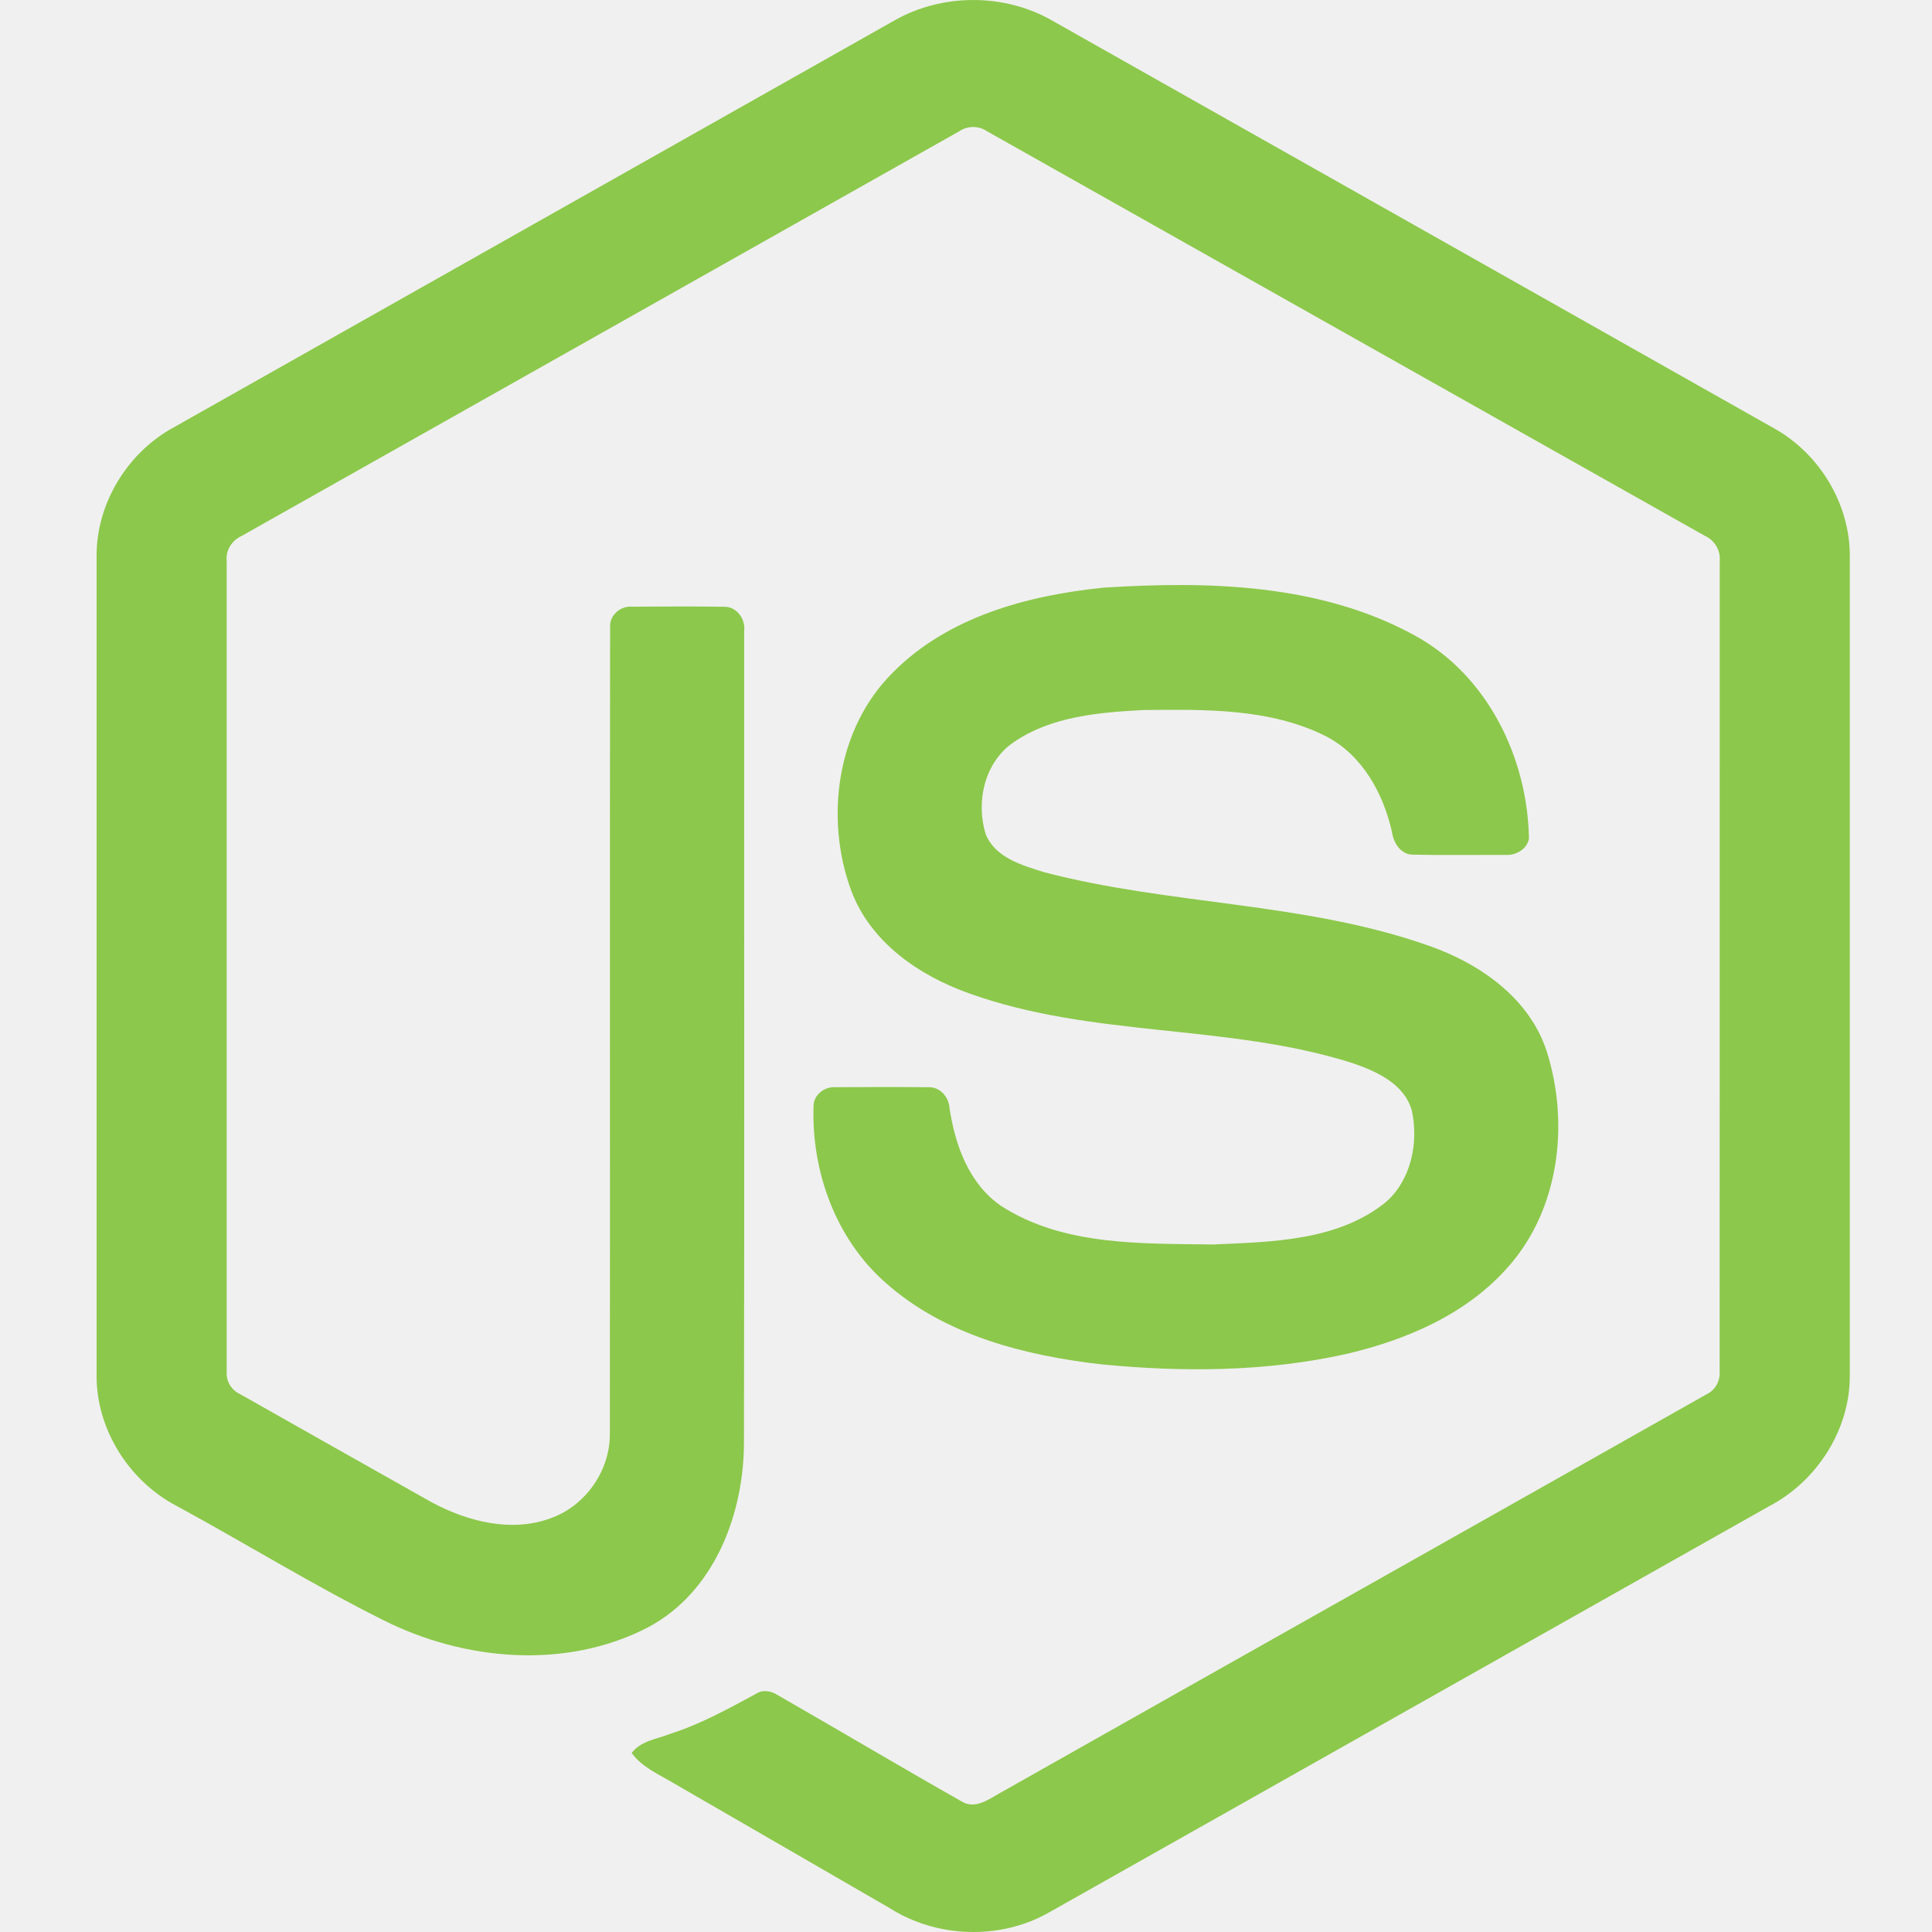
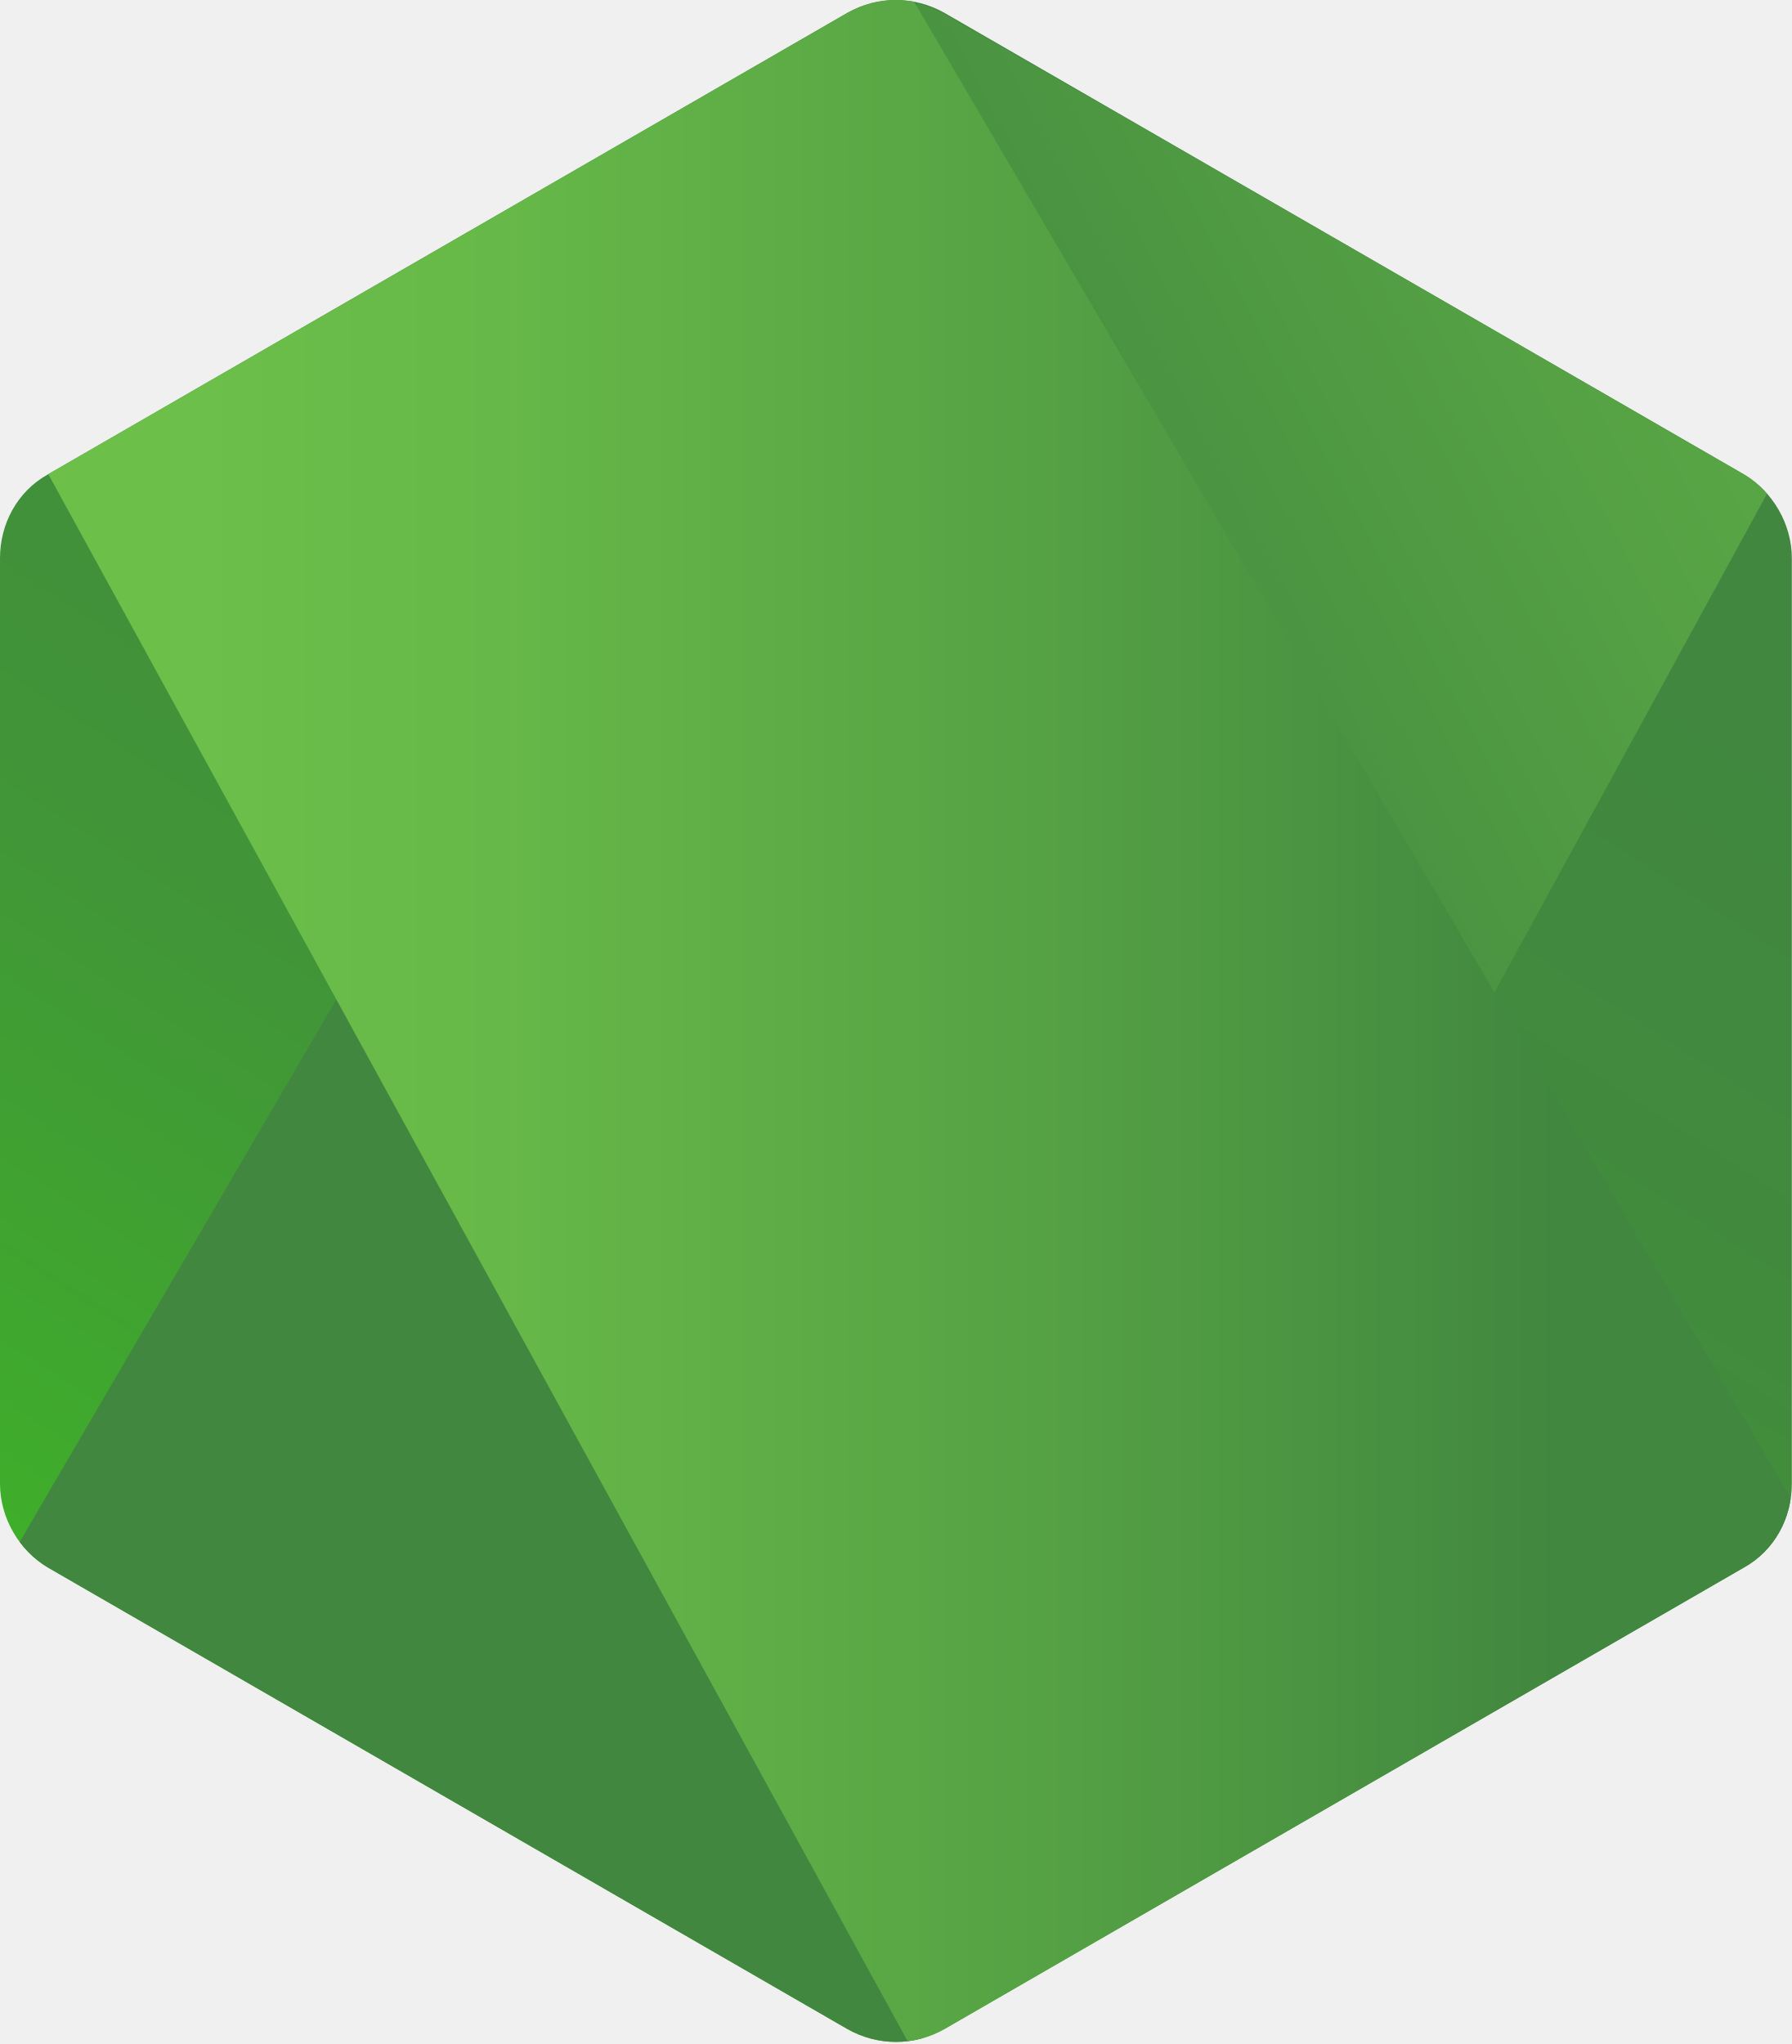
- <svg xmlns="http://www.w3.org/2000/svg" width="100" height="100" viewBox="0 0 100 100" fill="none">
-   <path d="M46.279 1.068C48.758 -0.352 51.988 -0.358 54.465 1.068C66.929 8.11 79.396 15.142 91.858 22.189C94.201 23.509 95.769 26.117 95.745 28.818V71.189C95.763 74.001 94.04 76.672 91.567 77.963C79.145 84.966 66.728 91.979 54.308 98.982C51.777 100.429 48.483 100.318 46.031 98.752C42.307 96.593 38.576 94.445 34.851 92.288C34.09 91.834 33.232 91.473 32.695 90.735C33.17 90.095 34.019 90.015 34.71 89.736C36.264 89.241 37.692 88.448 39.12 87.678C39.481 87.43 39.922 87.525 40.268 87.746C43.453 89.573 46.61 91.451 49.805 93.26C50.487 93.654 51.177 93.131 51.76 92.806C63.95 85.916 76.156 79.053 88.344 72.161C88.795 71.944 89.045 71.464 89.008 70.969C89.017 56.992 89.01 43.013 89.013 29.035C89.064 28.474 88.74 27.958 88.232 27.728C75.852 20.756 63.479 13.774 51.102 6.801C50.887 6.653 50.633 6.574 50.373 6.574C50.113 6.573 49.859 6.652 49.644 6.798C37.266 13.774 24.895 20.763 12.518 27.734C12.012 27.964 11.673 28.472 11.733 29.035C11.735 43.013 11.733 56.992 11.733 70.972C11.712 71.213 11.765 71.455 11.885 71.665C12.005 71.876 12.187 72.044 12.406 72.148C15.709 74.021 19.016 75.881 22.322 77.747C24.183 78.75 26.47 79.345 28.521 78.577C30.331 77.928 31.6 76.081 31.566 74.159C31.583 60.263 31.557 46.365 31.579 32.471C31.533 31.855 32.118 31.345 32.718 31.403C34.305 31.392 35.895 31.382 37.481 31.407C38.144 31.392 38.6 32.056 38.518 32.678C38.511 46.662 38.535 60.646 38.507 74.629C38.511 78.356 36.98 82.411 33.533 84.235C29.286 86.435 24.037 85.968 19.842 83.859C16.21 82.046 12.744 79.906 9.176 77.964C6.697 76.681 4.983 74 5 71.189V28.818C4.974 26.061 6.604 23.405 9.021 22.105C21.442 15.095 33.86 8.08 46.279 1.068Z" fill="#8CC84B" />
-   <path d="M57.114 30.418C62.531 30.07 68.33 30.212 73.205 32.88C76.979 34.925 79.072 39.217 79.138 43.41C79.033 43.976 78.442 44.288 77.902 44.249C76.33 44.247 74.758 44.27 73.186 44.238C72.519 44.264 72.132 43.649 72.048 43.06C71.597 41.054 70.503 39.067 68.614 38.099C65.716 36.648 62.355 36.721 59.194 36.751C56.886 36.873 54.405 37.073 52.45 38.43C50.949 39.458 50.493 41.533 51.029 43.204C51.534 44.404 52.919 44.791 54.052 45.148C60.581 46.855 67.499 46.685 73.902 48.932C76.553 49.848 79.147 51.629 80.054 54.405C81.241 58.126 80.721 62.572 78.074 65.559C75.928 68.017 72.801 69.355 69.683 70.081C65.535 71.006 61.23 71.03 57.018 70.619C53.056 70.167 48.934 69.127 45.876 66.428C43.261 64.157 41.984 60.62 42.111 57.205C42.141 56.629 42.715 56.226 43.268 56.274C44.851 56.261 46.433 56.257 48.016 56.276C48.648 56.231 49.117 56.777 49.149 57.373C49.441 59.284 50.16 61.291 51.827 62.424C55.043 64.499 59.08 64.357 62.763 64.415C65.815 64.28 69.24 64.239 71.73 62.222C73.044 61.072 73.433 59.147 73.078 57.491C72.694 56.093 71.231 55.442 69.975 55.016C63.531 52.977 56.536 53.717 50.153 51.412C47.562 50.496 45.057 48.765 44.061 46.103C42.672 42.335 43.309 37.675 46.233 34.79C49.085 31.919 53.201 30.814 57.114 30.418V30.418Z" fill="#8CC84B" />
+ <svg xmlns="http://www.w3.org/2000/svg" xmlns:xlink="http://www.w3.org/1999/xlink" viewBox="0 0 256 292" width="256" height="292">
+   <defs>
+     <linearGradient id="a" x1="68.188%" x2="27.823%" y1="17.487%" y2="89.755%">
+       <stop offset="0%" stop-color="#41873F" />
+       <stop offset="32.88%" stop-color="#418B3D" />
+       <stop offset="63.52%" stop-color="#419637" />
+       <stop offset="93.19%" stop-color="#3FA92D" />
+       <stop offset="100%" stop-color="#3FAE2A" />
+     </linearGradient>
+     <linearGradient id="c" x1="43.277%" x2="159.245%" y1="55.169%" y2="-18.306%">
+       <stop offset="13.76%" stop-color="#41873F" />
+       <stop offset="40.32%" stop-color="#54A044" />
+       <stop offset="71.36%" stop-color="#66B848" />
+       <stop offset="90.81%" stop-color="#6CC04A" />
+     </linearGradient>
+     <linearGradient id="f" x1="-4.389%" x2="101.499%" y1="49.997%" y2="49.997%">
+       <stop offset="9.192%" stop-color="#6CC04A" />
+       <stop offset="28.64%" stop-color="#66B848" />
+       <stop offset="59.68%" stop-color="#54A044" />
+       <stop offset="86.24%" stop-color="#41873F" />
+     </linearGradient>
+     <path id="b" d="M134.923 1.832c-4.344-2.443-9.502-2.443-13.846 0L6.787 67.801C2.443 70.244 0 74.859 0 79.745v132.208c0 4.887 2.715 9.502 6.787 11.945l114.29 65.968c4.344 2.444 9.502 2.444 13.846 0l114.29-65.968c4.344-2.443 6.787-7.058 6.787-11.945V79.745c0-4.886-2.715-9.501-6.787-11.944L134.923 1.832Z" />
+     <path id="e" d="M134.923 1.832c-4.344-2.443-9.502-2.443-13.846 0L6.787 67.801C2.443 70.244 0 74.859 0 79.745v132.208c0 4.887 2.715 9.502 6.787 11.945l114.29 65.968c4.344 2.444 9.502 2.444 13.846 0l114.29-65.968c4.344-2.443 6.787-7.058 6.787-11.945V79.745c0-4.886-2.715-9.501-6.787-11.944L134.923 1.832Z" />
+   </defs>
+   <path fill="url(#a)" d="M134.923 1.832c-4.344-2.443-9.502-2.443-13.846 0L6.787 67.801C2.443 70.244 0 74.859 0 79.745v132.208c0 4.887 2.715 9.502 6.787 11.945l114.29 65.968c4.344 2.444 9.502 2.444 13.846 0l114.29-65.968c4.344-2.443 6.787-7.058 6.787-11.945V79.745c0-4.886-2.715-9.501-6.787-11.944L134.923 1.832Z" />
+   <mask id="d" fill="#fff">
+     <use xlink:href="#b" />
+   </mask>
+   <path fill="url(#c)" d="M249.485 67.8 134.65 1.833c-1.086-.542-2.443-1.085-3.529-1.357L2.443 220.912c1.086 1.357 2.444 2.443 3.8 3.258l114.834 65.968c3.258 1.9 7.059 2.443 10.588 1.357L252.47 70.515c-.815-1.086-1.9-1.9-2.986-2.714Z" mask="url(#d)" />
+   <mask id="g" fill="#fff">
+     <use xlink:href="#e" />
+   </mask>
+   <path fill="url(#f)" d="M249.756 223.898c3.258-1.9 5.701-5.158 6.787-8.687L130.579.204c-3.258-.543-6.787-.272-9.773 1.628L6.786 67.53l122.979 224.238c1.628-.272 3.529-.815 5.158-1.63l114.833-66.239Z" mask="url(#g)" />
</svg>
